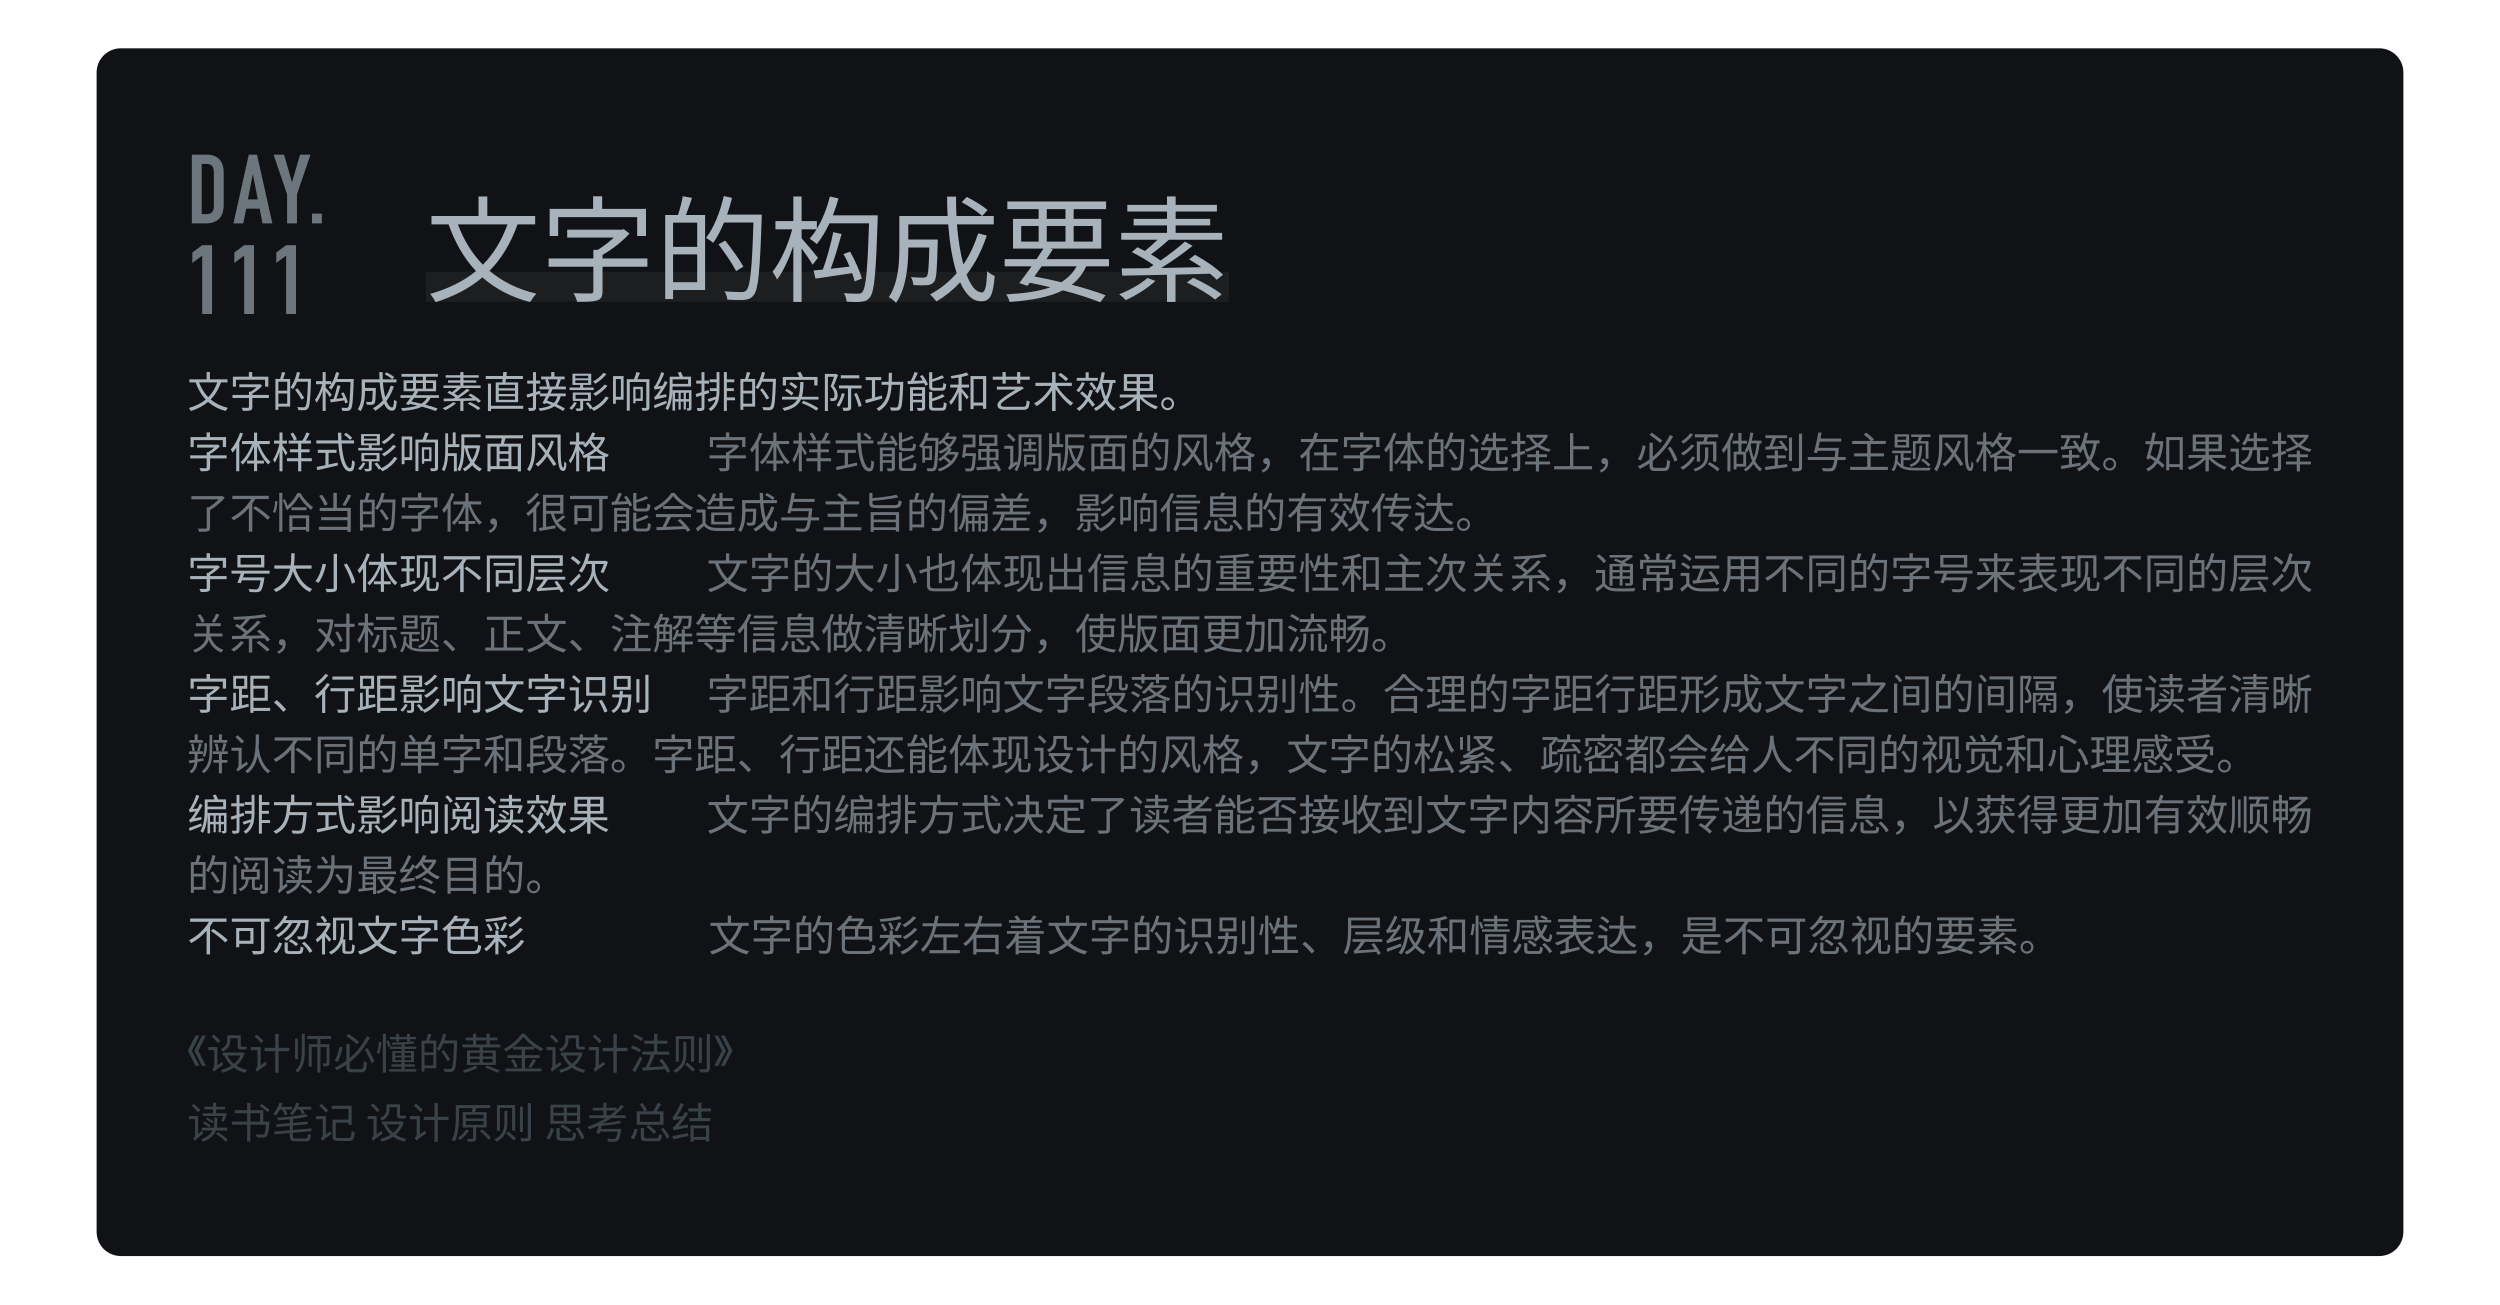
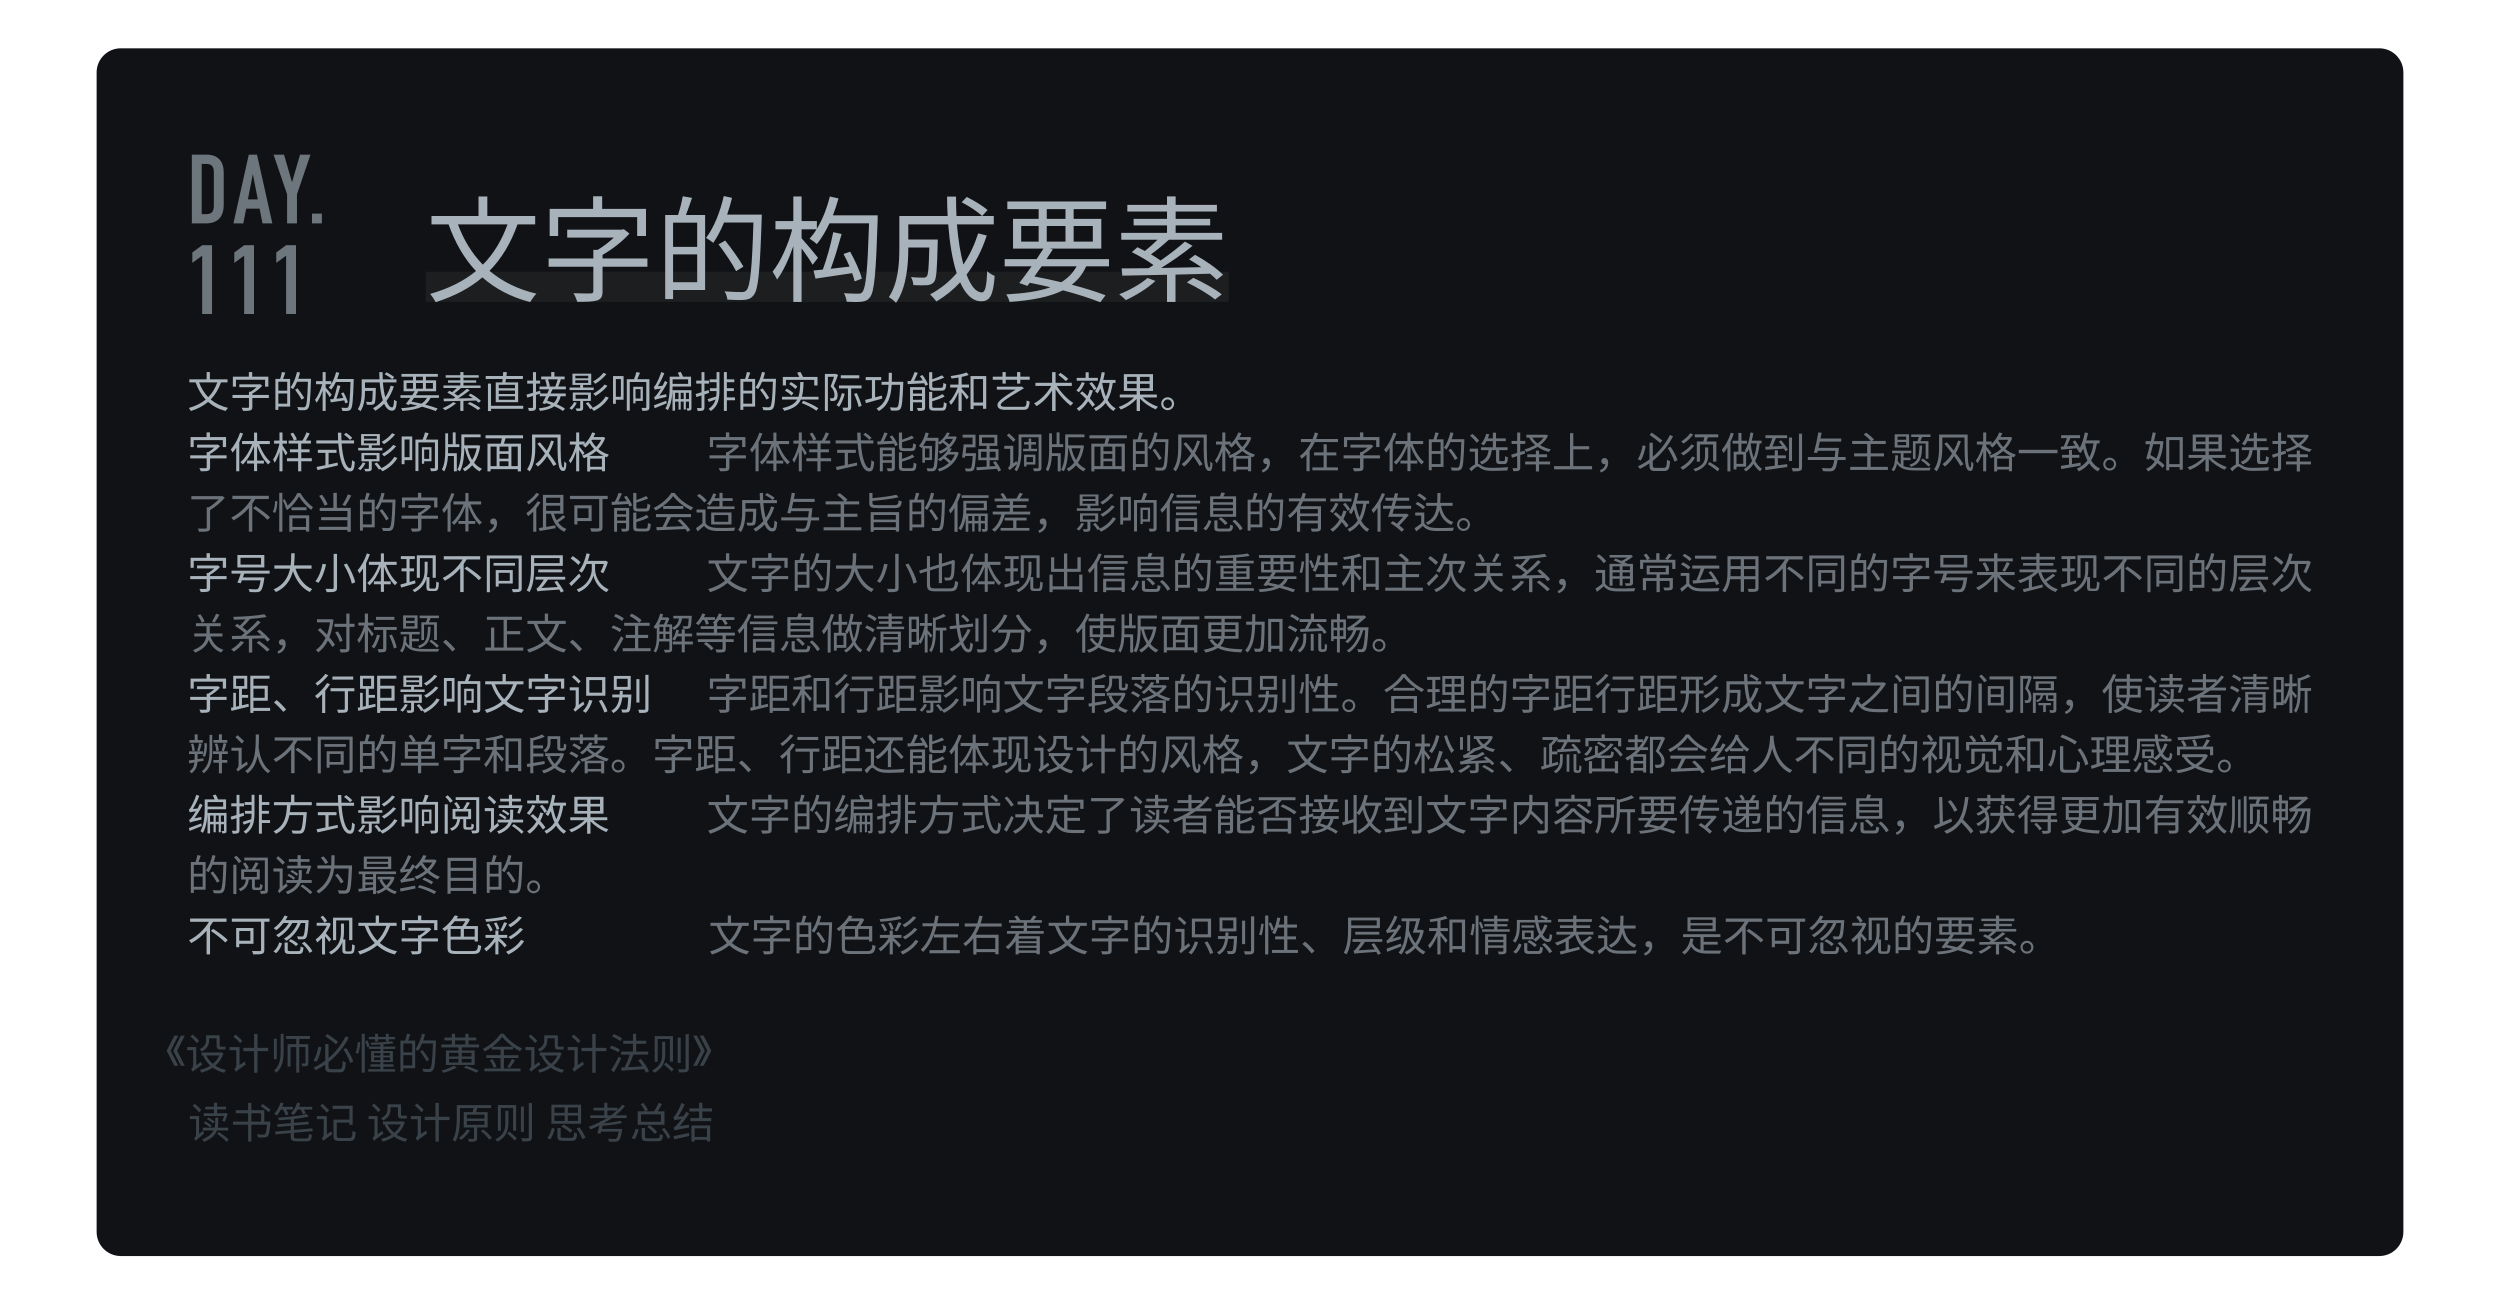
<svg xmlns="http://www.w3.org/2000/svg" width="828px" height="432px" viewBox="0 0 828 432" version="1.1">
  <g id="111" stroke="none" stroke-width="1" fill="none" fill-rule="evenodd">
    <g id="编组" transform="translate(32, 16)">
      <rect id="矩形" fill="#101216" x="0" y="0" width="764" height="400" rx="8" />
      <path d="M31.536,58 L31.536,35.216 L36.368,35.216 C38.245,35.216 39.669,35.728 40.64,36.752 C41.611,37.776 42.096,39.227 42.096,41.104 L42.096,51.76 C42.096,53.893 41.579,55.467 40.544,56.48 C39.509,57.493 38.021,58 36.08,58 L31.536,58 Z M34.8,38.288 L34.8,54.928 L36.304,54.928 C37.221,54.928 37.872,54.699 38.256,54.24 C38.64,53.781 38.832,53.061 38.832,52.08 L38.832,41.104 C38.832,40.208 38.651,39.515 38.288,39.024 C37.925,38.533 37.264,38.288 36.304,38.288 L34.8,38.288 Z M53.376,50.032 L51.776,41.776 L51.712,41.776 L50.112,50.032 L53.376,50.032 Z M45.312,58 L50.4,35.216 L53.12,35.216 L58.208,58 L54.944,58 L53.984,53.104 L49.536,53.104 L48.576,58 L45.312,58 Z M63.088,58 L63.088,48.368 L58.608,35.216 L62.064,35.216 L64.688,44.272 L64.752,44.272 L67.376,35.216 L70.832,35.216 L66.352,48.368 L66.352,58 L63.088,58 Z M71.328,58 L71.328,54.736 L74.592,54.736 L74.592,58 L71.328,58 Z M34.96,88 L34.96,68.672 L31.696,71.072 L31.696,67.616 L34.96,65.216 L38.224,65.216 L38.224,88 L34.96,88 Z M48.864,88 L48.864,68.672 L45.6,71.072 L45.6,67.616 L48.864,65.216 L52.128,65.216 L52.128,88 L48.864,88 Z M62.768,88 L62.768,68.672 L59.504,71.072 L59.504,67.616 L62.768,65.216 L66.032,65.216 L66.032,88 L62.768,88 Z" id="DAY.111" fill="#6E767D" fill-rule="nonzero" />
    </g>
    <rect id="矩形" fill="#1D1E1F" x="141" y="90" width="266" height="10" />
    <text id="文字的构成要素" font-family="PingFangSC-Semibold, PingFang SC" font-size="38" font-weight="500" line-spacing="38" fill="#A8B2BA">
      <tspan x="141" y="97">文字的构成要素</tspan>
    </text>
    <text id="文字的构成要素直接影响编排的实际功能和艺" font-family="PingFangSC-Regular, PingFang SC" font-size="14" font-weight="normal" line-spacing="20" fill="#A8B2BA">
      <tspan x="62" y="135">文字的构成要素直接影响编排的实际功能和艺术效果。</tspan>
      <tspan x="62" y="155" font-family="PingFangSC-Medium, PingFang SC" font-weight="400">字体样式影响版面风格</tspan>
      <tspan x="202" y="155">    </tspan>
      <tspan x="234" y="155" fill-opacity="0.6">字体样式能够强调版面的风格，在字体的选择上，必须做到与主题风格一致。如果选择</tspan>
      <tspan x="62" y="175" fill-opacity="0.6">了不恰当的字体，很可能会造成与主旨的偏差，影响信息的有效传达。</tspan>
      <tspan x="496" y="175" />
      <tspan x="62" y="195" font-family="PingFangSC-Medium, PingFang SC" font-weight="400">字号大小体现不同层次</tspan>
      <tspan x="202" y="195">    </tspan>
      <tspan x="234" y="195" fill-opacity="0.6">文字的大小也体现出信息的重要性和主次关系，通常运用不同的字号来表现不同的层次</tspan>
      <tspan x="62" y="215" fill-opacity="0.6">关系，对标题、正文、注解等信息做清晰划分，使版面更加流畅。</tspan>
      <tspan x="468" y="215" />
      <tspan x="62" y="235" font-family="PingFangSC-Medium, PingFang SC" font-weight="400">字距、行距影响文字识别</tspan>
      <tspan x="216" y="235">   </tspan>
      <tspan x="234" y="235" fill-opacity="0.6">字距和行距影响文字段落的识别性。合理的字距行距形成文字之间的间隔，使读者清晰</tspan>
      <tspan x="62" y="255" fill-opacity="0.6">辨认不同的单字和段落。字距、行距还能体现设计的风格，文字的松紧、疏密都会给人不同的视觉和心理感受。</tspan>
      <tspan x="748" y="255" />
      <tspan x="62" y="275" font-family="PingFangSC-Medium, PingFang SC" font-weight="400">编排方式影响阅读效果</tspan>
      <tspan x="202" y="275">    </tspan>
      <tspan x="234" y="275" fill-opacity="0.6">文字的编排方式决定了读者能否接收到文字内容所要传递的信息，以获得更加有效顺畅</tspan>
      <tspan x="62" y="295" fill-opacity="0.6">的阅读为最终目的。</tspan>
      <tspan x="62" y="315" font-family="PingFangSC-Medium, PingFang SC" font-weight="400">不可忽视文字色彩</tspan>
      <tspan x="174" y="315">             </tspan>
      <tspan x="234.606" y="315" fill-opacity="0.6">文字的色彩左右着文字的识别性、层级和情感表达，是不可忽视的要素。</tspan>
    </text>
    <text id="《设计师必懂的黄金设计法则》-读书笔记" font-family="PingFangSC-Regular, PingFang SC" font-size="14" font-weight="normal" line-spacing="24" fill="#3A4249">
-       <tspan x="62" y="353">《设计师必懂的黄金设计法则》     </tspan>
-       <tspan x="62" y="377">读书笔记 设计原则 思考总结</tspan>
+       <tspan x="55" y="353">《设计师必懂的黄金设计法则》     </tspan>
+       <tspan x="55" y="377" letter-spacing="-1">  </tspan>
+       <tspan x="62.324" y="377">读书笔记 设计原则 思考总结</tspan>
    </text>
  </g>
</svg>
